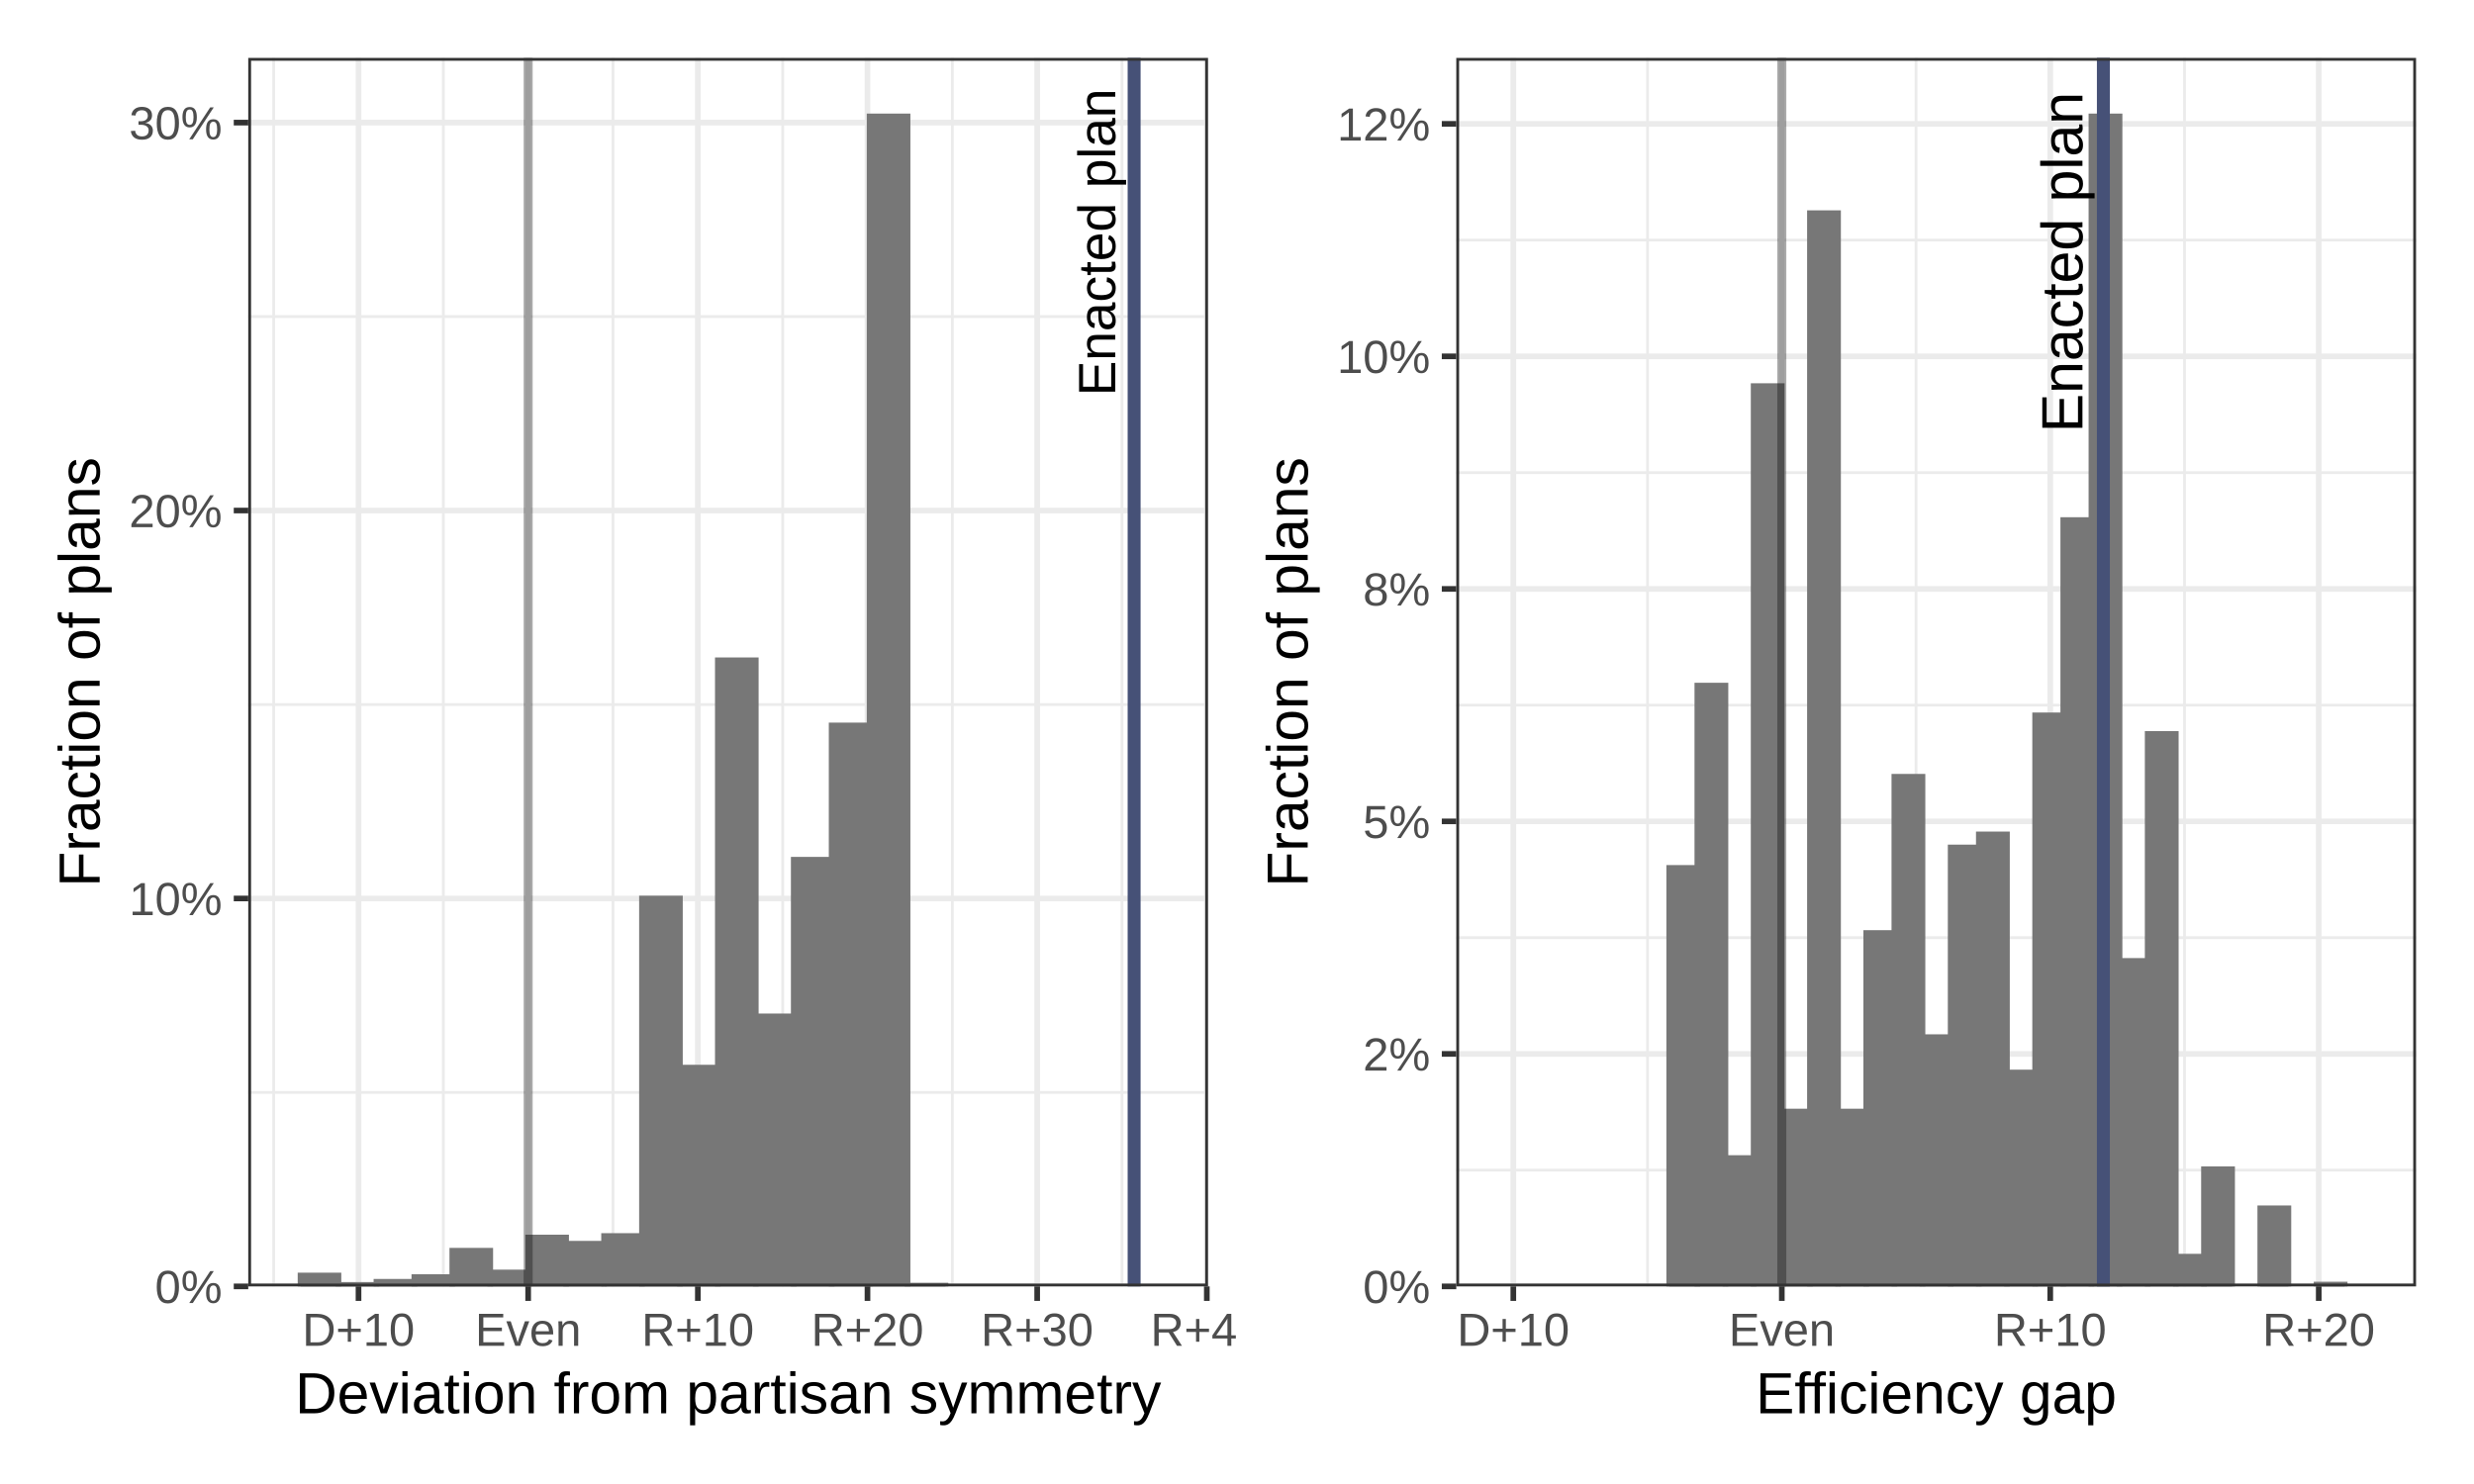
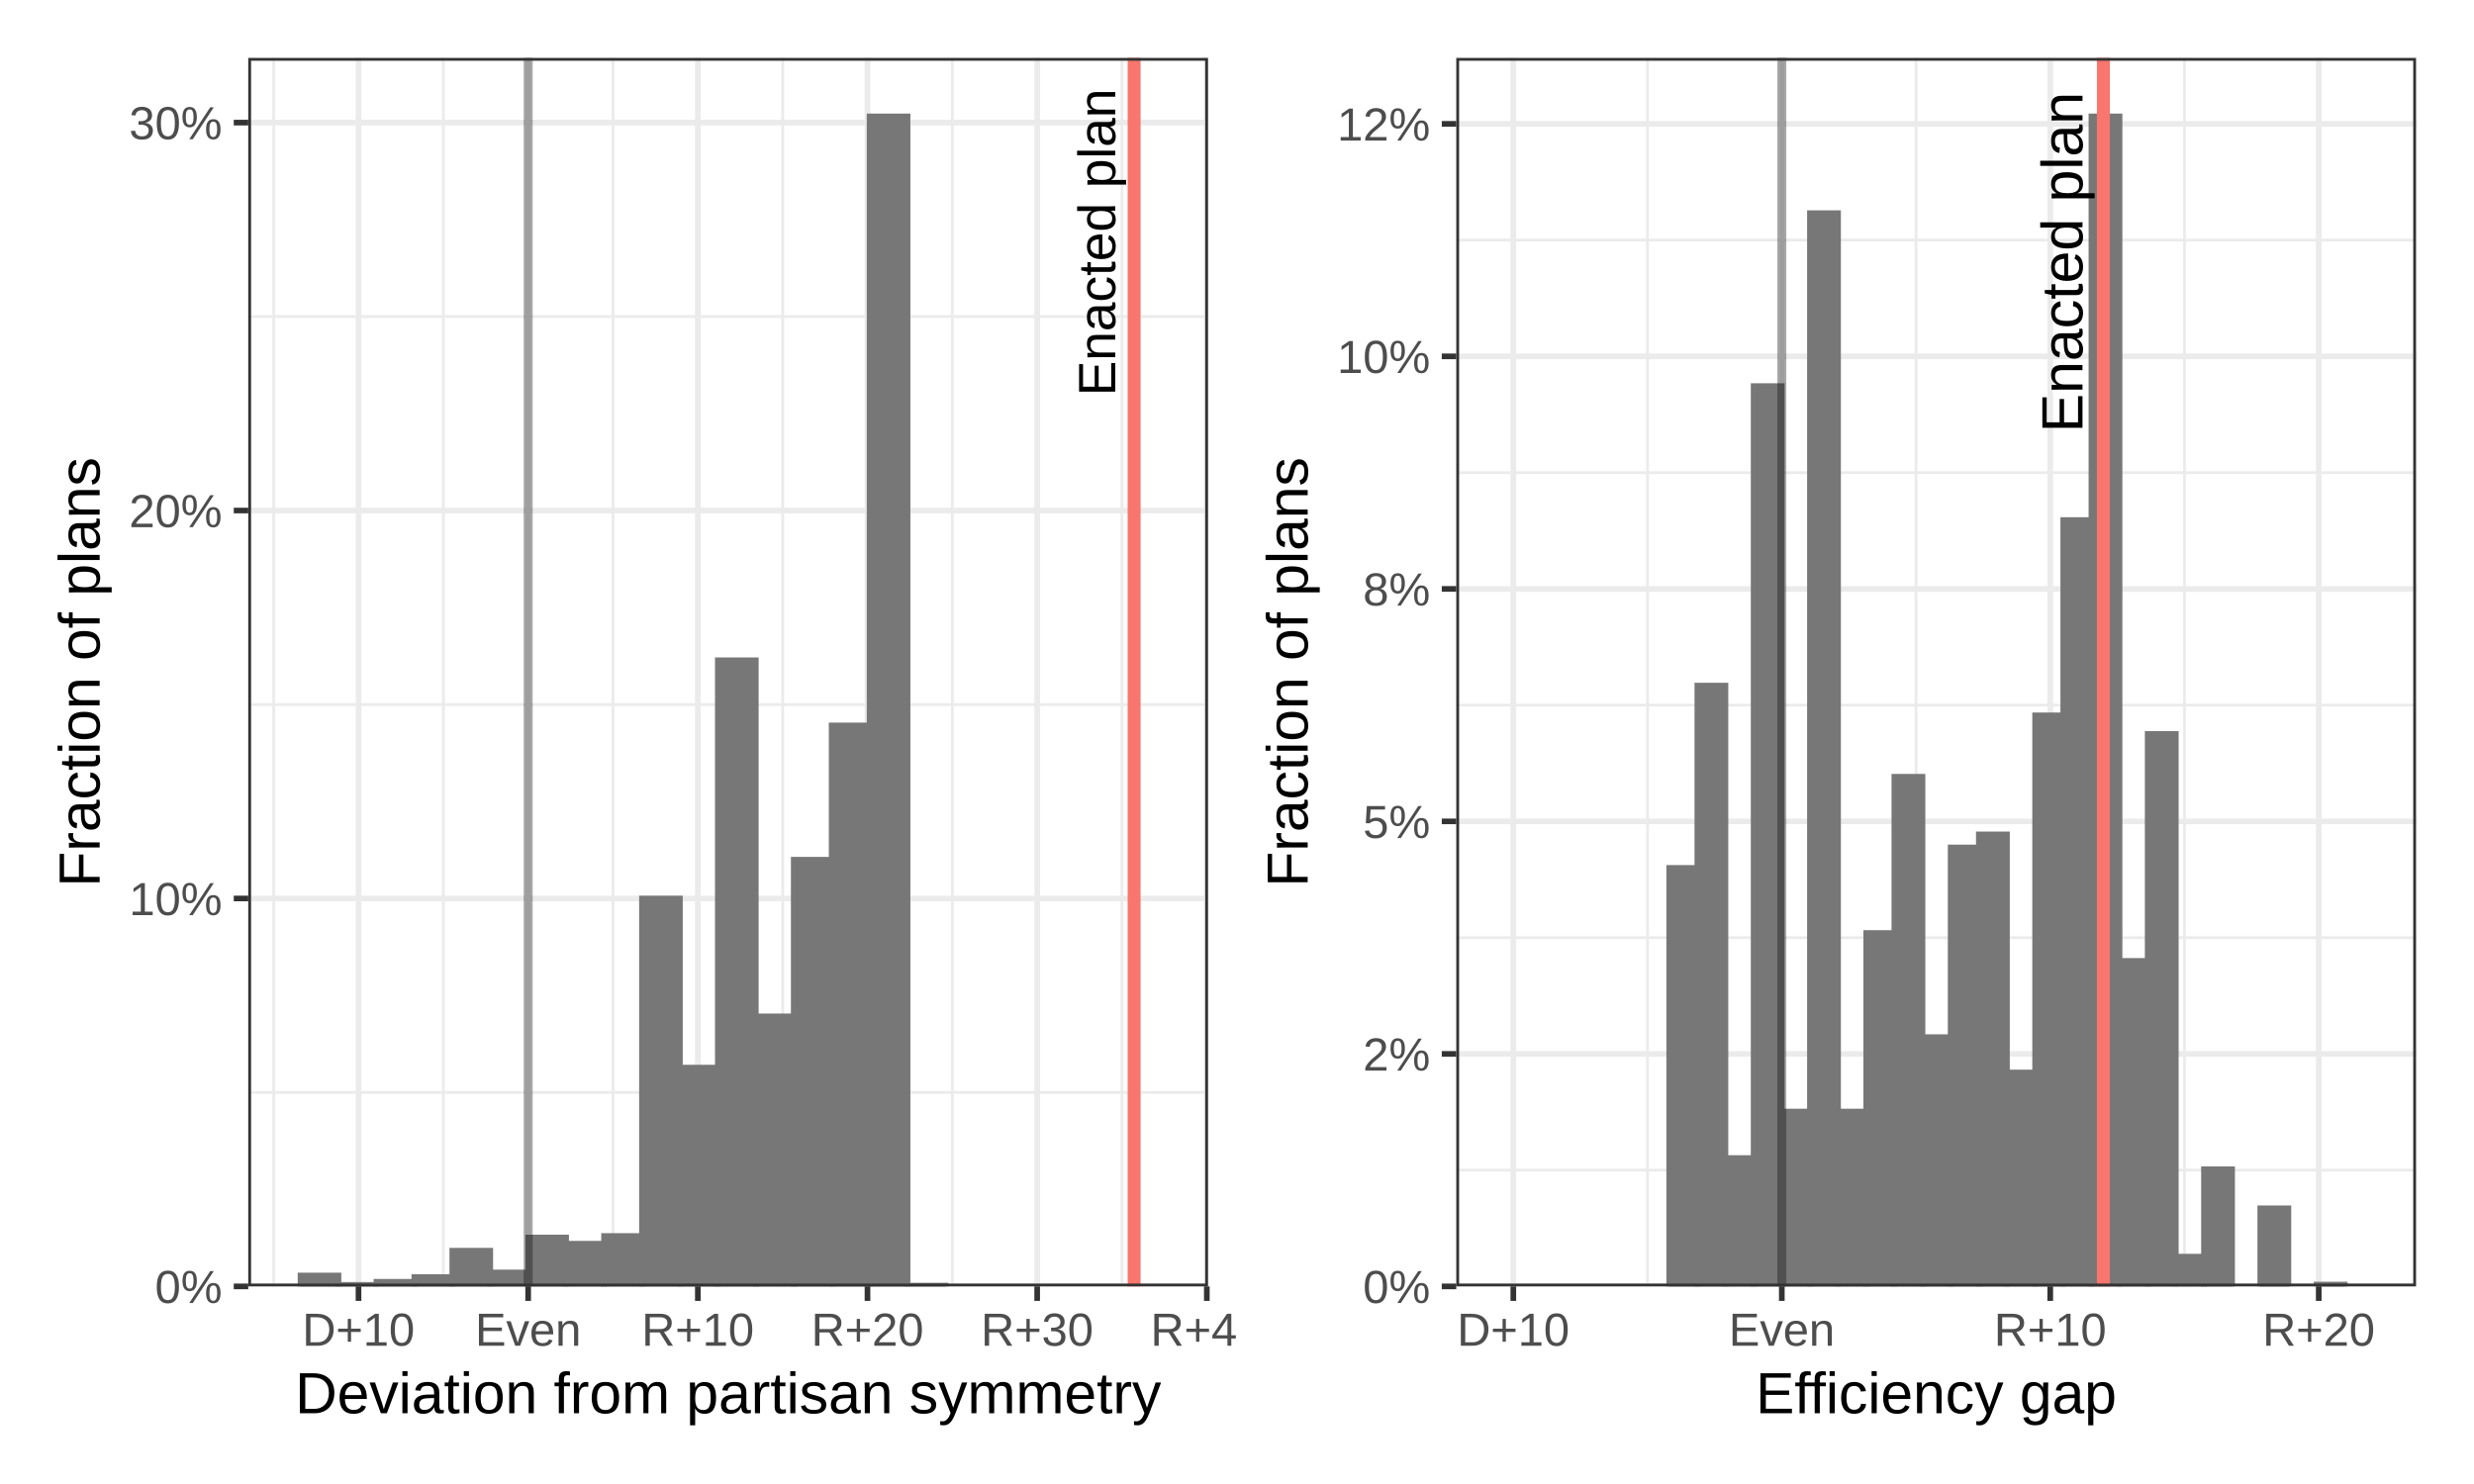
<svg xmlns="http://www.w3.org/2000/svg" class="svglite" width="468.00pt" height="280.80pt" viewBox="0 0 468.00 280.80">
  <defs>
    <style type="text/css">
    .svglite line, .svglite polyline, .svglite polygon, .svglite path, .svglite rect, .svglite circle {
      fill: none;
      stroke: #000000;
      stroke-linecap: round;
      stroke-linejoin: round;
      stroke-miterlimit: 10.00;
    }
    .svglite text {
      white-space: pre;
    }
  </style>
  </defs>
  <rect width="100%" height="100%" style="stroke: none; fill: #FFFFFF;" />
  <defs>
    <clipPath id="cpMC4wMHw0NjguMDB8MC4wMHwyODAuODA=">
      <rect x="0.00" y="0.00" width="468.00" height="280.80" />
    </clipPath>
  </defs>
  <g clip-path="url(#cpMC4wMHw0NjguMDB8MC4wMHwyODAuODA=)">
    <rect x="0" y="0" width="468.00" height="280.80" style="stroke-width: 1.07; stroke: #FFFFFF; fill: #FFFFFF;" />
  </g>
  <defs>
    <clipPath id="cpNS40OHwyMzQuMDB8NS40OHwyNzUuMzI=">
      <rect x="5.48" y="5.48" width="228.52" height="269.84" />
    </clipPath>
  </defs>
  <g clip-path="url(#cpNS40OHwyMzQuMDB8NS40OHwyNzUuMzI=)">
    <rect x="5.48" y="5.48" width="228.52" height="269.84" style="stroke-width: 1.07; stroke: #FFFFFF; fill: #FFFFFF;" />
  </g>
  <g clip-path="url(#cpMC4wMHw0NjguMDB8MC4wMHwyODAuODA=)">
</g>
  <defs>
    <clipPath id="cpNDYuOTZ8MjI4LjUyfDEwLjk2fDI0My40MQ==">
      <rect x="46.96" y="10.96" width="181.56" height="232.45" />
    </clipPath>
  </defs>
  <g clip-path="url(#cpNDYuOTZ8MjI4LjUyfDEwLjk2fDI0My40MQ==)">
    <rect x="46.96" y="10.96" width="181.56" height="232.45" style="stroke-width: 1.07; stroke: none; fill: #FFFFFF;" />
    <polyline points="46.96,206.71 228.52,206.71 " style="stroke-width: 0.53; stroke: #EBEBEB; stroke-linecap: butt;" />
    <polyline points="46.96,133.31 228.52,133.31 " style="stroke-width: 0.53; stroke: #EBEBEB; stroke-linecap: butt;" />
    <polyline points="46.96,59.90 228.52,59.90 " style="stroke-width: 0.53; stroke: #EBEBEB; stroke-linecap: butt;" />
    <polyline points="51.77,243.41 51.77,10.96 " style="stroke-width: 0.53; stroke: #EBEBEB; stroke-linecap: butt;" />
    <polyline points="83.87,243.41 83.87,10.96 " style="stroke-width: 0.53; stroke: #EBEBEB; stroke-linecap: butt;" />
    <polyline points="115.96,243.41 115.96,10.96 " style="stroke-width: 0.53; stroke: #EBEBEB; stroke-linecap: butt;" />
    <polyline points="148.06,243.41 148.06,10.96 " style="stroke-width: 0.53; stroke: #EBEBEB; stroke-linecap: butt;" />
    <polyline points="180.15,243.41 180.15,10.96 " style="stroke-width: 0.53; stroke: #EBEBEB; stroke-linecap: butt;" />
    <polyline points="212.24,243.41 212.24,10.96 " style="stroke-width: 0.53; stroke: #EBEBEB; stroke-linecap: butt;" />
    <polyline points="46.96,243.41 228.52,243.41 " style="stroke-width: 1.07; stroke: #EBEBEB; stroke-linecap: butt;" />
    <polyline points="46.96,170.01 228.52,170.01 " style="stroke-width: 1.07; stroke: #EBEBEB; stroke-linecap: butt;" />
    <polyline points="46.96,96.60 228.52,96.60 " style="stroke-width: 1.07; stroke: #EBEBEB; stroke-linecap: butt;" />
    <polyline points="46.96,23.20 228.52,23.20 " style="stroke-width: 1.07; stroke: #EBEBEB; stroke-linecap: butt;" />
    <polyline points="67.82,243.41 67.82,10.96 " style="stroke-width: 1.07; stroke: #EBEBEB; stroke-linecap: butt;" />
    <polyline points="99.91,243.41 99.91,10.96 " style="stroke-width: 1.07; stroke: #EBEBEB; stroke-linecap: butt;" />
    <polyline points="132.01,243.41 132.01,10.96 " style="stroke-width: 1.07; stroke: #EBEBEB; stroke-linecap: butt;" />
    <polyline points="164.10,243.41 164.10,10.96 " style="stroke-width: 1.07; stroke: #EBEBEB; stroke-linecap: butt;" />
    <polyline points="196.20,243.41 196.20,10.96 " style="stroke-width: 1.07; stroke: #EBEBEB; stroke-linecap: butt;" />
    <polyline points="228.29,243.41 228.29,10.96 " style="stroke-width: 1.07; stroke: #EBEBEB; stroke-linecap: butt;" />
-     <rect x="56.85" y="241.35" width="7.18" height="2.06" style="stroke-width: 1.07; stroke: #777777; stroke-linecap: square; stroke-linejoin: miter; fill: #777777;" />
-     <rect x="64.03" y="243.12" width="7.18" height="0.29" style="stroke-width: 1.07; stroke: #777777; stroke-linecap: square; stroke-linejoin: miter; fill: #777777;" />
-     <rect x="71.21" y="242.53" width="7.18" height="0.88" style="stroke-width: 1.07; stroke: #777777; stroke-linecap: square; stroke-linejoin: miter; fill: #777777;" />
-     <rect x="78.38" y="241.65" width="7.18" height="1.76" style="stroke-width: 1.07; stroke: #777777; stroke-linecap: square; stroke-linejoin: miter; fill: #777777;" />
-     <rect x="85.56" y="236.66" width="7.18" height="6.75" style="stroke-width: 1.07; stroke: #777777; stroke-linecap: square; stroke-linejoin: miter; fill: #777777;" />
-     <rect x="92.74" y="240.77" width="7.18" height="2.64" style="stroke-width: 1.07; stroke: #777777; stroke-linecap: square; stroke-linejoin: miter; fill: #777777;" />
-     <rect x="99.91" y="234.16" width="7.18" height="9.25" style="stroke-width: 1.07; stroke: #777777; stroke-linecap: square; stroke-linejoin: miter; fill: #777777;" />
-     <rect x="107.09" y="235.34" width="7.18" height="8.07" style="stroke-width: 1.07; stroke: #777777; stroke-linecap: square; stroke-linejoin: miter; fill: #777777;" />
-     <rect x="114.27" y="233.87" width="7.18" height="9.54" style="stroke-width: 1.07; stroke: #777777; stroke-linecap: square; stroke-linejoin: miter; fill: #777777;" />
-     <rect x="121.44" y="170.01" width="7.18" height="73.40" style="stroke-width: 1.07; stroke: #777777; stroke-linecap: square; stroke-linejoin: miter; fill: #777777;" />
-     <rect x="128.62" y="202.01" width="7.18" height="41.40" style="stroke-width: 1.07; stroke: #777777; stroke-linecap: square; stroke-linejoin: miter; fill: #777777;" />
-     <rect x="135.79" y="124.94" width="7.18" height="118.47" style="stroke-width: 1.07; stroke: #777777; stroke-linecap: square; stroke-linejoin: miter; fill: #777777;" />
-     <rect x="142.97" y="192.32" width="7.18" height="51.09" style="stroke-width: 1.07; stroke: #777777; stroke-linecap: square; stroke-linejoin: miter; fill: #777777;" />
-     <rect x="150.15" y="162.67" width="7.18" height="80.74" style="stroke-width: 1.07; stroke: #777777; stroke-linecap: square; stroke-linejoin: miter; fill: #777777;" />
-     <rect x="157.32" y="137.27" width="7.18" height="106.14" style="stroke-width: 1.07; stroke: #777777; stroke-linecap: square; stroke-linejoin: miter; fill: #777777;" />
-     <rect x="164.50" y="22.03" width="7.18" height="221.38" style="stroke-width: 1.07; stroke: #777777; stroke-linecap: square; stroke-linejoin: miter; fill: #777777;" />
-     <rect x="171.68" y="243.26" width="7.18" height="0.15" style="stroke-width: 1.07; stroke: #777777; stroke-linecap: square; stroke-linejoin: miter; fill: #777777;" />
-     <rect x="178.85" y="243.41" width="7.18" height="0.00" style="stroke-width: 1.07; stroke: #777777; stroke-linecap: square; stroke-linejoin: miter; fill: #777777;" />
-     <rect x="186.03" y="243.41" width="7.18" height="0.00" style="stroke-width: 1.07; stroke: #777777; stroke-linecap: square; stroke-linejoin: miter; fill: #777777;" />
-     <rect x="193.21" y="243.41" width="7.18" height="0.00" style="stroke-width: 1.07; stroke: #777777; stroke-linecap: square; stroke-linejoin: miter; fill: #777777;" />
-     <rect x="200.38" y="243.41" width="7.18" height="0.00" style="stroke-width: 1.07; stroke: #777777; stroke-linecap: square; stroke-linejoin: miter; fill: #777777;" />
-     <rect x="207.56" y="243.41" width="7.18" height="0.00" style="stroke-width: 1.07; stroke: #777777; stroke-linecap: square; stroke-linejoin: miter; fill: #777777;" />
-     <line x1="214.54" y1="243.41" x2="214.54" y2="10.96" style="stroke-width: 2.45; stroke: #465177; stroke-linecap: butt;" />
+     <rect x="56.85" y="241.35" width="7.18" height="2.06" style="stroke-width: 1.07; stroke: #777777; stroke-linecap: butt; stroke-linejoin: miter; fill: #777777;" />
+     <rect x="64.03" y="243.12" width="7.18" height="0.29" style="stroke-width: 1.07; stroke: #777777; stroke-linecap: butt; stroke-linejoin: miter; fill: #777777;" />
+     <rect x="71.21" y="242.53" width="7.18" height="0.88" style="stroke-width: 1.07; stroke: #777777; stroke-linecap: butt; stroke-linejoin: miter; fill: #777777;" />
+     <rect x="78.38" y="241.65" width="7.18" height="1.76" style="stroke-width: 1.07; stroke: #777777; stroke-linecap: butt; stroke-linejoin: miter; fill: #777777;" />
+     <rect x="85.56" y="236.66" width="7.18" height="6.75" style="stroke-width: 1.07; stroke: #777777; stroke-linecap: butt; stroke-linejoin: miter; fill: #777777;" />
+     <rect x="92.74" y="240.77" width="7.18" height="2.64" style="stroke-width: 1.07; stroke: #777777; stroke-linecap: butt; stroke-linejoin: miter; fill: #777777;" />
+     <rect x="99.91" y="234.16" width="7.18" height="9.25" style="stroke-width: 1.07; stroke: #777777; stroke-linecap: butt; stroke-linejoin: miter; fill: #777777;" />
+     <rect x="107.09" y="235.34" width="7.18" height="8.07" style="stroke-width: 1.07; stroke: #777777; stroke-linecap: butt; stroke-linejoin: miter; fill: #777777;" />
+     <rect x="114.27" y="233.87" width="7.18" height="9.54" style="stroke-width: 1.07; stroke: #777777; stroke-linecap: butt; stroke-linejoin: miter; fill: #777777;" />
+     <rect x="121.44" y="170.01" width="7.18" height="73.40" style="stroke-width: 1.07; stroke: #777777; stroke-linecap: butt; stroke-linejoin: miter; fill: #777777;" />
+     <rect x="128.62" y="202.01" width="7.18" height="41.40" style="stroke-width: 1.07; stroke: #777777; stroke-linecap: butt; stroke-linejoin: miter; fill: #777777;" />
+     <rect x="135.79" y="124.94" width="7.18" height="118.47" style="stroke-width: 1.07; stroke: #777777; stroke-linecap: butt; stroke-linejoin: miter; fill: #777777;" />
+     <rect x="142.97" y="192.32" width="7.18" height="51.09" style="stroke-width: 1.07; stroke: #777777; stroke-linecap: butt; stroke-linejoin: miter; fill: #777777;" />
+     <rect x="150.15" y="162.67" width="7.18" height="80.74" style="stroke-width: 1.07; stroke: #777777; stroke-linecap: butt; stroke-linejoin: miter; fill: #777777;" />
+     <rect x="157.32" y="137.27" width="7.18" height="106.14" style="stroke-width: 1.07; stroke: #777777; stroke-linecap: butt; stroke-linejoin: miter; fill: #777777;" />
+     <rect x="164.50" y="22.03" width="7.18" height="221.38" style="stroke-width: 1.07; stroke: #777777; stroke-linecap: butt; stroke-linejoin: miter; fill: #777777;" />
+     <rect x="171.68" y="243.26" width="7.18" height="0.15" style="stroke-width: 1.07; stroke: #777777; stroke-linecap: butt; stroke-linejoin: miter; fill: #777777;" />
+     <rect x="178.85" y="243.41" width="7.18" height="0.00" style="stroke-width: 1.07; stroke: #777777; stroke-linecap: butt; stroke-linejoin: miter; fill: #777777;" />
+     <rect x="186.03" y="243.41" width="7.18" height="0.00" style="stroke-width: 1.07; stroke: #777777; stroke-linecap: butt; stroke-linejoin: miter; fill: #777777;" />
+     <rect x="193.21" y="243.41" width="7.18" height="0.00" style="stroke-width: 1.07; stroke: #777777; stroke-linecap: butt; stroke-linejoin: miter; fill: #777777;" />
+     <rect x="200.38" y="243.41" width="7.18" height="0.00" style="stroke-width: 1.07; stroke: #777777; stroke-linecap: butt; stroke-linejoin: miter; fill: #777777;" />
+     <rect x="207.56" y="243.41" width="7.18" height="0.00" style="stroke-width: 1.07; stroke: #777777; stroke-linecap: butt; stroke-linejoin: miter; fill: #777777;" />
+     <line x1="214.54" y1="243.41" x2="214.54" y2="10.96" style="stroke-width: 2.45; stroke: #F8766D; stroke-linecap: butt;" />
    <line x1="99.91" y1="243.41" x2="99.91" y2="10.96" style="stroke-width: 1.71; stroke: #000000; stroke-opacity: 0.33; stroke-linecap: butt;" />
    <text transform="translate(210.97,16.77) rotate(-90)" text-anchor="end" style="font-size: 9.96px; font-family: &quot;Arial&quot;;" textLength="58.11px" lengthAdjust="spacingAndGlyphs">Enacted plan</text>
    <rect x="46.96" y="10.96" width="181.56" height="232.45" style="stroke-width: 1.07; stroke: #333333;" />
  </g>
  <g clip-path="url(#cpMC4wMHw0NjguMDB8MC4wMHwyODAuODA=)">
    <text x="42.03" y="246.56" text-anchor="end" style="font-size: 8.80px;fill: #4D4D4D; font-family: &quot;Arial&quot;;" textLength="12.72px" lengthAdjust="spacingAndGlyphs">0%</text>
-     <text x="42.03" y="173.16" text-anchor="end" style="font-size: 8.80px;fill: #4D4D4D; font-family: &quot;Arial&quot;;" textLength="17.61px" lengthAdjust="spacingAndGlyphs">10%</text>
-     <text x="42.03" y="99.76" text-anchor="end" style="font-size: 8.80px;fill: #4D4D4D; font-family: &quot;Arial&quot;;" textLength="17.61px" lengthAdjust="spacingAndGlyphs">20%</text>
-     <text x="42.03" y="26.36" text-anchor="end" style="font-size: 8.80px;fill: #4D4D4D; font-family: &quot;Arial&quot;;" textLength="17.61px" lengthAdjust="spacingAndGlyphs">30%</text>
+     <text x="42.03" y="173.16" text-anchor="end" style="font-size: 8.80px;fill: #4D4D4D; font-family: &quot;Arial&quot;;" textLength="17.62px" lengthAdjust="spacingAndGlyphs">10%</text>
+     <text x="42.03" y="99.75" text-anchor="end" style="font-size: 8.80px;fill: #4D4D4D; font-family: &quot;Arial&quot;;" textLength="17.62px" lengthAdjust="spacingAndGlyphs">20%</text>
+     <text x="42.03" y="26.35" text-anchor="end" style="font-size: 8.80px;fill: #4D4D4D; font-family: &quot;Arial&quot;;" textLength="17.62px" lengthAdjust="spacingAndGlyphs">30%</text>
    <polyline points="44.22,243.41 46.96,243.41 " style="stroke-width: 1.07; stroke: #333333; stroke-linecap: butt;" />
    <polyline points="44.22,170.01 46.96,170.01 " style="stroke-width: 1.07; stroke: #333333; stroke-linecap: butt;" />
    <polyline points="44.22,96.60 46.96,96.60 " style="stroke-width: 1.07; stroke: #333333; stroke-linecap: butt;" />
    <polyline points="44.22,23.20 46.96,23.20 " style="stroke-width: 1.07; stroke: #333333; stroke-linecap: butt;" />
    <polyline points="67.82,246.15 67.82,243.41 " style="stroke-width: 1.07; stroke: #333333; stroke-linecap: butt;" />
    <polyline points="99.91,246.15 99.91,243.41 " style="stroke-width: 1.07; stroke: #333333; stroke-linecap: butt;" />
    <polyline points="132.01,246.15 132.01,243.41 " style="stroke-width: 1.07; stroke: #333333; stroke-linecap: butt;" />
    <polyline points="164.10,246.15 164.10,243.41 " style="stroke-width: 1.07; stroke: #333333; stroke-linecap: butt;" />
    <polyline points="196.20,246.15 196.20,243.41 " style="stroke-width: 1.07; stroke: #333333; stroke-linecap: butt;" />
    <polyline points="228.29,246.15 228.29,243.41 " style="stroke-width: 1.07; stroke: #333333; stroke-linecap: butt;" />
-     <text x="67.82" y="254.65" text-anchor="middle" style="font-size: 8.80px;fill: #4D4D4D; font-family: &quot;Arial&quot;;" textLength="21.28px" lengthAdjust="spacingAndGlyphs">D+10</text>
-     <text x="99.91" y="254.65" text-anchor="middle" style="font-size: 8.80px;fill: #4D4D4D; font-family: &quot;Arial&quot;;" textLength="20.06px" lengthAdjust="spacingAndGlyphs">Even</text>
-     <text x="132.01" y="254.65" text-anchor="middle" style="font-size: 8.80px;fill: #4D4D4D; font-family: &quot;Arial&quot;;" textLength="21.28px" lengthAdjust="spacingAndGlyphs">R+10</text>
-     <text x="164.10" y="254.65" text-anchor="middle" style="font-size: 8.80px;fill: #4D4D4D; font-family: &quot;Arial&quot;;" textLength="21.28px" lengthAdjust="spacingAndGlyphs">R+20</text>
-     <text x="196.20" y="254.65" text-anchor="middle" style="font-size: 8.80px;fill: #4D4D4D; font-family: &quot;Arial&quot;;" textLength="21.28px" lengthAdjust="spacingAndGlyphs">R+30</text>
-     <text x="228.29" y="254.65" text-anchor="middle" style="font-size: 8.80px;fill: #4D4D4D; font-family: &quot;Arial&quot;;" textLength="21.28px" lengthAdjust="spacingAndGlyphs">R+40</text>
-     <text x="137.74" y="267.42" text-anchor="middle" style="font-size: 11.00px; font-family: &quot;Arial&quot;;" textLength="163.83px" lengthAdjust="spacingAndGlyphs">Deviation from partisan symmetry</text>
-     <text transform="translate(18.85,127.18) rotate(-90)" text-anchor="middle" style="font-size: 11.00px; font-family: &quot;Arial&quot;;" textLength="81.32px" lengthAdjust="spacingAndGlyphs">Fraction of plans</text>
+     <text x="67.82" y="254.64" text-anchor="middle" style="font-size: 8.80px;fill: #4D4D4D; font-family: &quot;Arial&quot;;" textLength="21.28px" lengthAdjust="spacingAndGlyphs">D+10</text>
+     <text x="99.91" y="254.64" text-anchor="middle" style="font-size: 8.80px;fill: #4D4D4D; font-family: &quot;Arial&quot;;" textLength="20.06px" lengthAdjust="spacingAndGlyphs">Even</text>
+     <text x="132.01" y="254.64" text-anchor="middle" style="font-size: 8.80px;fill: #4D4D4D; font-family: &quot;Arial&quot;;" textLength="21.28px" lengthAdjust="spacingAndGlyphs">R+10</text>
+     <text x="164.10" y="254.64" text-anchor="middle" style="font-size: 8.80px;fill: #4D4D4D; font-family: &quot;Arial&quot;;" textLength="21.28px" lengthAdjust="spacingAndGlyphs">R+20</text>
+     <text x="196.20" y="254.64" text-anchor="middle" style="font-size: 8.80px;fill: #4D4D4D; font-family: &quot;Arial&quot;;" textLength="21.28px" lengthAdjust="spacingAndGlyphs">R+30</text>
+     <text x="228.29" y="254.64" text-anchor="middle" style="font-size: 8.80px;fill: #4D4D4D; font-family: &quot;Arial&quot;;" textLength="21.28px" lengthAdjust="spacingAndGlyphs">R+40</text>
+     <text x="137.74" y="267.41" text-anchor="middle" style="font-size: 11.00px; font-family: &quot;Arial&quot;;" textLength="163.88px" lengthAdjust="spacingAndGlyphs">Deviation from partisan symmetry</text>
+     <text transform="translate(18.85,127.18) rotate(-90)" text-anchor="middle" style="font-size: 11.00px; font-family: &quot;Arial&quot;;" textLength="81.35px" lengthAdjust="spacingAndGlyphs">Fraction of plans</text>
  </g>
  <defs>
    <clipPath id="cpMjM0LjAwfDQ2Mi41Mnw1LjQ4fDI3NS4zMg==">
      <rect x="234.00" y="5.48" width="228.52" height="269.84" />
    </clipPath>
  </defs>
  <g clip-path="url(#cpMjM0LjAwfDQ2Mi41Mnw1LjQ4fDI3NS4zMg==)">
    <rect x="234.00" y="5.48" width="228.52" height="269.84" style="stroke-width: 1.07; stroke: #FFFFFF; fill: #FFFFFF;" />
  </g>
  <g clip-path="url(#cpMC4wMHw0NjguMDB8MC4wMHwyODAuODA=)">
</g>
  <defs>
    <clipPath id="cpMjc1LjQ4fDQ1Ny4wNHwxMC45NnwyNDMuNDE=">
      <rect x="275.48" y="10.96" width="181.56" height="232.45" />
    </clipPath>
  </defs>
  <g clip-path="url(#cpMjc1LjQ4fDQ1Ny4wNHwxMC45NnwyNDMuNDE=)">
    <rect x="275.48" y="10.96" width="181.56" height="232.45" style="stroke-width: 1.07; stroke: none; fill: #FFFFFF;" />
    <polyline points="275.48,221.41 457.04,221.41 " style="stroke-width: 0.53; stroke: #EBEBEB; stroke-linecap: butt;" />
    <polyline points="275.48,177.42 457.04,177.42 " style="stroke-width: 0.53; stroke: #EBEBEB; stroke-linecap: butt;" />
    <polyline points="275.48,133.42 457.04,133.42 " style="stroke-width: 0.53; stroke: #EBEBEB; stroke-linecap: butt;" />
    <polyline points="275.48,89.43 457.04,89.43 " style="stroke-width: 0.53; stroke: #EBEBEB; stroke-linecap: butt;" />
    <polyline points="275.48,45.43 457.04,45.43 " style="stroke-width: 0.53; stroke: #EBEBEB; stroke-linecap: butt;" />
    <polyline points="311.66,243.41 311.66,10.96 " style="stroke-width: 0.53; stroke: #EBEBEB; stroke-linecap: butt;" />
    <polyline points="362.45,243.41 362.45,10.96 " style="stroke-width: 0.53; stroke: #EBEBEB; stroke-linecap: butt;" />
    <polyline points="413.24,243.41 413.24,10.96 " style="stroke-width: 0.53; stroke: #EBEBEB; stroke-linecap: butt;" />
    <polyline points="275.48,243.41 457.04,243.41 " style="stroke-width: 1.07; stroke: #EBEBEB; stroke-linecap: butt;" />
    <polyline points="275.48,199.42 457.04,199.42 " style="stroke-width: 1.07; stroke: #EBEBEB; stroke-linecap: butt;" />
    <polyline points="275.48,155.42 457.04,155.42 " style="stroke-width: 1.07; stroke: #EBEBEB; stroke-linecap: butt;" />
    <polyline points="275.48,111.43 457.04,111.43 " style="stroke-width: 1.07; stroke: #EBEBEB; stroke-linecap: butt;" />
    <polyline points="275.48,67.43 457.04,67.43 " style="stroke-width: 1.07; stroke: #EBEBEB; stroke-linecap: butt;" />
    <polyline points="275.48,23.44 457.04,23.44 " style="stroke-width: 1.07; stroke: #EBEBEB; stroke-linecap: butt;" />
    <polyline points="286.27,243.41 286.27,10.96 " style="stroke-width: 1.07; stroke: #EBEBEB; stroke-linecap: butt;" />
    <polyline points="337.06,243.41 337.06,10.96 " style="stroke-width: 1.07; stroke: #EBEBEB; stroke-linecap: butt;" />
    <polyline points="387.84,243.41 387.84,10.96 " style="stroke-width: 1.07; stroke: #EBEBEB; stroke-linecap: butt;" />
    <polyline points="438.63,243.41 438.63,10.96 " style="stroke-width: 1.07; stroke: #EBEBEB; stroke-linecap: butt;" />
-     <rect x="283.81" y="243.41" width="5.32" height="0.00" style="stroke-width: 1.07; stroke: #777777; stroke-linecap: square; stroke-linejoin: miter; fill: #777777;" />
-     <rect x="289.14" y="243.41" width="5.32" height="0.00" style="stroke-width: 1.07; stroke: #777777; stroke-linecap: square; stroke-linejoin: miter; fill: #777777;" />
-     <rect x="294.46" y="243.41" width="5.32" height="0.00" style="stroke-width: 1.07; stroke: #777777; stroke-linecap: square; stroke-linejoin: miter; fill: #777777;" />
-     <rect x="299.79" y="243.41" width="5.32" height="0.00" style="stroke-width: 1.07; stroke: #777777; stroke-linecap: square; stroke-linejoin: miter; fill: #777777;" />
-     <rect x="305.11" y="243.41" width="5.32" height="0.00" style="stroke-width: 1.07; stroke: #777777; stroke-linecap: square; stroke-linejoin: miter; fill: #777777;" />
-     <rect x="310.43" y="243.41" width="5.32" height="0.00" style="stroke-width: 1.07; stroke: #777777; stroke-linecap: square; stroke-linejoin: miter; fill: #777777;" />
-     <rect x="315.76" y="164.22" width="5.32" height="79.19" style="stroke-width: 1.07; stroke: #777777; stroke-linecap: square; stroke-linejoin: miter; fill: #777777;" />
-     <rect x="321.08" y="129.73" width="5.32" height="113.68" style="stroke-width: 1.07; stroke: #777777; stroke-linecap: square; stroke-linejoin: miter; fill: #777777;" />
-     <rect x="326.41" y="219.12" width="5.32" height="24.29" style="stroke-width: 1.07; stroke: #777777; stroke-linecap: square; stroke-linejoin: miter; fill: #777777;" />
-     <rect x="331.73" y="73.06" width="5.32" height="170.35" style="stroke-width: 1.07; stroke: #777777; stroke-linecap: square; stroke-linejoin: miter; fill: #777777;" />
-     <rect x="337.06" y="210.33" width="5.32" height="33.08" style="stroke-width: 1.07; stroke: #777777; stroke-linecap: square; stroke-linejoin: miter; fill: #777777;" />
-     <rect x="342.38" y="40.33" width="5.32" height="203.08" style="stroke-width: 1.07; stroke: #777777; stroke-linecap: square; stroke-linejoin: miter; fill: #777777;" />
-     <rect x="347.71" y="210.33" width="5.32" height="33.08" style="stroke-width: 1.07; stroke: #777777; stroke-linecap: square; stroke-linejoin: miter; fill: #777777;" />
-     <rect x="353.03" y="176.54" width="5.32" height="66.87" style="stroke-width: 1.07; stroke: #777777; stroke-linecap: square; stroke-linejoin: miter; fill: #777777;" />
-     <rect x="358.35" y="146.97" width="5.32" height="96.44" style="stroke-width: 1.07; stroke: #777777; stroke-linecap: square; stroke-linejoin: miter; fill: #777777;" />
-     <rect x="363.68" y="196.25" width="5.32" height="47.16" style="stroke-width: 1.07; stroke: #777777; stroke-linecap: square; stroke-linejoin: miter; fill: #777777;" />
-     <rect x="369.00" y="160.35" width="5.32" height="83.06" style="stroke-width: 1.07; stroke: #777777; stroke-linecap: square; stroke-linejoin: miter; fill: #777777;" />
-     <rect x="374.33" y="157.88" width="5.32" height="85.53" style="stroke-width: 1.07; stroke: #777777; stroke-linecap: square; stroke-linejoin: miter; fill: #777777;" />
-     <rect x="379.65" y="202.93" width="5.32" height="40.48" style="stroke-width: 1.07; stroke: #777777; stroke-linecap: square; stroke-linejoin: miter; fill: #777777;" />
-     <rect x="384.98" y="135.36" width="5.32" height="108.05" style="stroke-width: 1.07; stroke: #777777; stroke-linecap: square; stroke-linejoin: miter; fill: #777777;" />
-     <rect x="390.30" y="98.40" width="5.32" height="145.01" style="stroke-width: 1.07; stroke: #777777; stroke-linecap: square; stroke-linejoin: miter; fill: #777777;" />
-     <rect x="395.63" y="22.03" width="5.32" height="221.38" style="stroke-width: 1.07; stroke: #777777; stroke-linecap: square; stroke-linejoin: miter; fill: #777777;" />
-     <rect x="400.95" y="181.82" width="5.32" height="61.59" style="stroke-width: 1.07; stroke: #777777; stroke-linecap: square; stroke-linejoin: miter; fill: #777777;" />
-     <rect x="406.27" y="138.88" width="5.32" height="104.53" style="stroke-width: 1.07; stroke: #777777; stroke-linecap: square; stroke-linejoin: miter; fill: #777777;" />
-     <rect x="411.60" y="237.78" width="5.32" height="5.63" style="stroke-width: 1.07; stroke: #777777; stroke-linecap: square; stroke-linejoin: miter; fill: #777777;" />
-     <rect x="416.92" y="221.24" width="5.32" height="22.17" style="stroke-width: 1.07; stroke: #777777; stroke-linecap: square; stroke-linejoin: miter; fill: #777777;" />
-     <rect x="422.25" y="243.41" width="5.32" height="0.00" style="stroke-width: 1.07; stroke: #777777; stroke-linecap: square; stroke-linejoin: miter; fill: #777777;" />
-     <rect x="427.57" y="228.63" width="5.32" height="14.78" style="stroke-width: 1.07; stroke: #777777; stroke-linecap: square; stroke-linejoin: miter; fill: #777777;" />
-     <rect x="432.90" y="243.41" width="5.32" height="0.00" style="stroke-width: 1.07; stroke: #777777; stroke-linecap: square; stroke-linejoin: miter; fill: #777777;" />
-     <rect x="438.22" y="243.06" width="5.32" height="0.35" style="stroke-width: 1.07; stroke: #777777; stroke-linecap: square; stroke-linejoin: miter; fill: #777777;" />
-     <line x1="397.89" y1="243.41" x2="397.89" y2="10.96" style="stroke-width: 2.45; stroke: #465177; stroke-linecap: butt;" />
+     <rect x="283.81" y="243.41" width="5.32" height="0.00" style="stroke-width: 1.07; stroke: #777777; stroke-linecap: butt; stroke-linejoin: miter; fill: #777777;" />
+     <rect x="289.14" y="243.41" width="5.32" height="0.00" style="stroke-width: 1.07; stroke: #777777; stroke-linecap: butt; stroke-linejoin: miter; fill: #777777;" />
+     <rect x="294.46" y="243.41" width="5.32" height="0.00" style="stroke-width: 1.07; stroke: #777777; stroke-linecap: butt; stroke-linejoin: miter; fill: #777777;" />
+     <rect x="299.79" y="243.41" width="5.32" height="0.00" style="stroke-width: 1.07; stroke: #777777; stroke-linecap: butt; stroke-linejoin: miter; fill: #777777;" />
+     <rect x="305.11" y="243.41" width="5.32" height="0.00" style="stroke-width: 1.07; stroke: #777777; stroke-linecap: butt; stroke-linejoin: miter; fill: #777777;" />
+     <rect x="310.43" y="243.41" width="5.32" height="0.00" style="stroke-width: 1.07; stroke: #777777; stroke-linecap: butt; stroke-linejoin: miter; fill: #777777;" />
+     <rect x="315.76" y="164.22" width="5.32" height="79.19" style="stroke-width: 1.07; stroke: #777777; stroke-linecap: butt; stroke-linejoin: miter; fill: #777777;" />
+     <rect x="321.08" y="129.73" width="5.32" height="113.68" style="stroke-width: 1.07; stroke: #777777; stroke-linecap: butt; stroke-linejoin: miter; fill: #777777;" />
+     <rect x="326.41" y="219.12" width="5.32" height="24.29" style="stroke-width: 1.07; stroke: #777777; stroke-linecap: butt; stroke-linejoin: miter; fill: #777777;" />
+     <rect x="331.73" y="73.06" width="5.32" height="170.35" style="stroke-width: 1.07; stroke: #777777; stroke-linecap: butt; stroke-linejoin: miter; fill: #777777;" />
+     <rect x="337.06" y="210.33" width="5.32" height="33.08" style="stroke-width: 1.07; stroke: #777777; stroke-linecap: butt; stroke-linejoin: miter; fill: #777777;" />
+     <rect x="342.38" y="40.33" width="5.32" height="203.08" style="stroke-width: 1.07; stroke: #777777; stroke-linecap: butt; stroke-linejoin: miter; fill: #777777;" />
+     <rect x="347.71" y="210.33" width="5.32" height="33.08" style="stroke-width: 1.07; stroke: #777777; stroke-linecap: butt; stroke-linejoin: miter; fill: #777777;" />
+     <rect x="353.03" y="176.54" width="5.32" height="66.87" style="stroke-width: 1.07; stroke: #777777; stroke-linecap: butt; stroke-linejoin: miter; fill: #777777;" />
+     <rect x="358.35" y="146.97" width="5.32" height="96.44" style="stroke-width: 1.07; stroke: #777777; stroke-linecap: butt; stroke-linejoin: miter; fill: #777777;" />
+     <rect x="363.68" y="196.25" width="5.32" height="47.16" style="stroke-width: 1.07; stroke: #777777; stroke-linecap: butt; stroke-linejoin: miter; fill: #777777;" />
+     <rect x="369.00" y="160.35" width="5.32" height="83.06" style="stroke-width: 1.07; stroke: #777777; stroke-linecap: butt; stroke-linejoin: miter; fill: #777777;" />
+     <rect x="374.33" y="157.88" width="5.32" height="85.53" style="stroke-width: 1.07; stroke: #777777; stroke-linecap: butt; stroke-linejoin: miter; fill: #777777;" />
+     <rect x="379.65" y="202.93" width="5.32" height="40.48" style="stroke-width: 1.07; stroke: #777777; stroke-linecap: butt; stroke-linejoin: miter; fill: #777777;" />
+     <rect x="384.98" y="135.36" width="5.32" height="108.05" style="stroke-width: 1.07; stroke: #777777; stroke-linecap: butt; stroke-linejoin: miter; fill: #777777;" />
+     <rect x="390.30" y="98.40" width="5.32" height="145.01" style="stroke-width: 1.07; stroke: #777777; stroke-linecap: butt; stroke-linejoin: miter; fill: #777777;" />
+     <rect x="395.63" y="22.03" width="5.32" height="221.38" style="stroke-width: 1.07; stroke: #777777; stroke-linecap: butt; stroke-linejoin: miter; fill: #777777;" />
+     <rect x="400.95" y="181.82" width="5.32" height="61.59" style="stroke-width: 1.07; stroke: #777777; stroke-linecap: butt; stroke-linejoin: miter; fill: #777777;" />
+     <rect x="406.27" y="138.88" width="5.32" height="104.53" style="stroke-width: 1.07; stroke: #777777; stroke-linecap: butt; stroke-linejoin: miter; fill: #777777;" />
+     <rect x="411.60" y="237.78" width="5.32" height="5.63" style="stroke-width: 1.07; stroke: #777777; stroke-linecap: butt; stroke-linejoin: miter; fill: #777777;" />
+     <rect x="416.92" y="221.24" width="5.32" height="22.17" style="stroke-width: 1.07; stroke: #777777; stroke-linecap: butt; stroke-linejoin: miter; fill: #777777;" />
+     <rect x="422.25" y="243.41" width="5.32" height="0.00" style="stroke-width: 1.07; stroke: #777777; stroke-linecap: butt; stroke-linejoin: miter; fill: #777777;" />
+     <rect x="427.57" y="228.63" width="5.32" height="14.78" style="stroke-width: 1.07; stroke: #777777; stroke-linecap: butt; stroke-linejoin: miter; fill: #777777;" />
+     <rect x="432.90" y="243.41" width="5.32" height="0.00" style="stroke-width: 1.07; stroke: #777777; stroke-linecap: butt; stroke-linejoin: miter; fill: #777777;" />
+     <rect x="438.22" y="243.06" width="5.32" height="0.35" style="stroke-width: 1.07; stroke: #777777; stroke-linecap: butt; stroke-linejoin: miter; fill: #777777;" />
+     <line x1="397.89" y1="243.41" x2="397.89" y2="10.96" style="stroke-width: 2.45; stroke: #F8766D; stroke-linecap: butt;" />
    <line x1="337.06" y1="243.41" x2="337.06" y2="10.96" style="stroke-width: 1.71; stroke: #000000; stroke-opacity: 0.33; stroke-linecap: butt;" />
-     <text transform="translate(393.93,17.40) rotate(-90)" text-anchor="end" style="font-size: 11.04px; font-family: &quot;Arial&quot;;" textLength="64.40px" lengthAdjust="spacingAndGlyphs">Enacted plan</text>
+     <text transform="translate(393.94,17.40) rotate(-90)" text-anchor="end" style="font-size: 11.04px; font-family: &quot;Arial&quot;;" textLength="64.40px" lengthAdjust="spacingAndGlyphs">Enacted plan</text>
    <rect x="275.48" y="10.96" width="181.56" height="232.45" style="stroke-width: 1.07; stroke: #333333;" />
  </g>
  <g clip-path="url(#cpMC4wMHw0NjguMDB8MC4wMHwyODAuODA=)">
    <text x="270.55" y="246.56" text-anchor="end" style="font-size: 8.80px;fill: #4D4D4D; font-family: &quot;Arial&quot;;" textLength="12.72px" lengthAdjust="spacingAndGlyphs">0%</text>
    <text x="270.55" y="202.57" text-anchor="end" style="font-size: 8.80px;fill: #4D4D4D; font-family: &quot;Arial&quot;;" textLength="12.72px" lengthAdjust="spacingAndGlyphs">2%</text>
    <text x="270.55" y="158.57" text-anchor="end" style="font-size: 8.80px;fill: #4D4D4D; font-family: &quot;Arial&quot;;" textLength="12.72px" lengthAdjust="spacingAndGlyphs">5%</text>
    <text x="270.55" y="114.58" text-anchor="end" style="font-size: 8.80px;fill: #4D4D4D; font-family: &quot;Arial&quot;;" textLength="12.72px" lengthAdjust="spacingAndGlyphs">8%</text>
-     <text x="270.55" y="70.58" text-anchor="end" style="font-size: 8.80px;fill: #4D4D4D; font-family: &quot;Arial&quot;;" textLength="17.61px" lengthAdjust="spacingAndGlyphs">10%</text>
-     <text x="270.55" y="26.59" text-anchor="end" style="font-size: 8.80px;fill: #4D4D4D; font-family: &quot;Arial&quot;;" textLength="17.61px" lengthAdjust="spacingAndGlyphs">12%</text>
+     <text x="270.55" y="70.58" text-anchor="end" style="font-size: 8.80px;fill: #4D4D4D; font-family: &quot;Arial&quot;;" textLength="17.62px" lengthAdjust="spacingAndGlyphs">10%</text>
+     <text x="270.55" y="26.59" text-anchor="end" style="font-size: 8.80px;fill: #4D4D4D; font-family: &quot;Arial&quot;;" textLength="17.62px" lengthAdjust="spacingAndGlyphs">12%</text>
    <polyline points="272.74,243.41 275.48,243.41 " style="stroke-width: 1.07; stroke: #333333; stroke-linecap: butt;" />
    <polyline points="272.74,199.42 275.48,199.42 " style="stroke-width: 1.07; stroke: #333333; stroke-linecap: butt;" />
    <polyline points="272.74,155.42 275.48,155.42 " style="stroke-width: 1.07; stroke: #333333; stroke-linecap: butt;" />
    <polyline points="272.74,111.43 275.48,111.43 " style="stroke-width: 1.07; stroke: #333333; stroke-linecap: butt;" />
    <polyline points="272.74,67.43 275.48,67.43 " style="stroke-width: 1.07; stroke: #333333; stroke-linecap: butt;" />
    <polyline points="272.74,23.44 275.48,23.44 " style="stroke-width: 1.07; stroke: #333333; stroke-linecap: butt;" />
    <polyline points="286.27,246.15 286.27,243.41 " style="stroke-width: 1.07; stroke: #333333; stroke-linecap: butt;" />
    <polyline points="337.06,246.15 337.06,243.41 " style="stroke-width: 1.07; stroke: #333333; stroke-linecap: butt;" />
    <polyline points="387.84,246.15 387.84,243.41 " style="stroke-width: 1.07; stroke: #333333; stroke-linecap: butt;" />
    <polyline points="438.63,246.15 438.63,243.41 " style="stroke-width: 1.07; stroke: #333333; stroke-linecap: butt;" />
-     <text x="286.27" y="254.65" text-anchor="middle" style="font-size: 8.80px;fill: #4D4D4D; font-family: &quot;Arial&quot;;" textLength="21.28px" lengthAdjust="spacingAndGlyphs">D+10</text>
-     <text x="337.06" y="254.65" text-anchor="middle" style="font-size: 8.80px;fill: #4D4D4D; font-family: &quot;Arial&quot;;" textLength="20.06px" lengthAdjust="spacingAndGlyphs">Even</text>
-     <text x="387.84" y="254.65" text-anchor="middle" style="font-size: 8.80px;fill: #4D4D4D; font-family: &quot;Arial&quot;;" textLength="21.28px" lengthAdjust="spacingAndGlyphs">R+10</text>
-     <text x="438.63" y="254.65" text-anchor="middle" style="font-size: 8.80px;fill: #4D4D4D; font-family: &quot;Arial&quot;;" textLength="21.28px" lengthAdjust="spacingAndGlyphs">R+20</text>
-     <text x="366.26" y="267.42" text-anchor="middle" style="font-size: 11.00px; font-family: &quot;Arial&quot;;" textLength="68.48px" lengthAdjust="spacingAndGlyphs">Efficiency gap</text>
-     <text transform="translate(247.37,127.18) rotate(-90)" text-anchor="middle" style="font-size: 11.00px; font-family: &quot;Arial&quot;;" textLength="81.32px" lengthAdjust="spacingAndGlyphs">Fraction of plans</text>
+     <text x="286.27" y="254.64" text-anchor="middle" style="font-size: 8.80px;fill: #4D4D4D; font-family: &quot;Arial&quot;;" textLength="21.28px" lengthAdjust="spacingAndGlyphs">D+10</text>
+     <text x="337.06" y="254.64" text-anchor="middle" style="font-size: 8.80px;fill: #4D4D4D; font-family: &quot;Arial&quot;;" textLength="20.06px" lengthAdjust="spacingAndGlyphs">Even</text>
+     <text x="387.84" y="254.64" text-anchor="middle" style="font-size: 8.80px;fill: #4D4D4D; font-family: &quot;Arial&quot;;" textLength="21.28px" lengthAdjust="spacingAndGlyphs">R+10</text>
+     <text x="438.63" y="254.64" text-anchor="middle" style="font-size: 8.80px;fill: #4D4D4D; font-family: &quot;Arial&quot;;" textLength="21.28px" lengthAdjust="spacingAndGlyphs">R+20</text>
+     <text x="366.26" y="267.41" text-anchor="middle" style="font-size: 11.00px; font-family: &quot;Arial&quot;;" textLength="68.30px" lengthAdjust="spacingAndGlyphs">Efficiency gap</text>
+     <text transform="translate(247.37,127.18) rotate(-90)" text-anchor="middle" style="font-size: 11.00px; font-family: &quot;Arial&quot;;" textLength="81.35px" lengthAdjust="spacingAndGlyphs">Fraction of plans</text>
  </g>
</svg>
